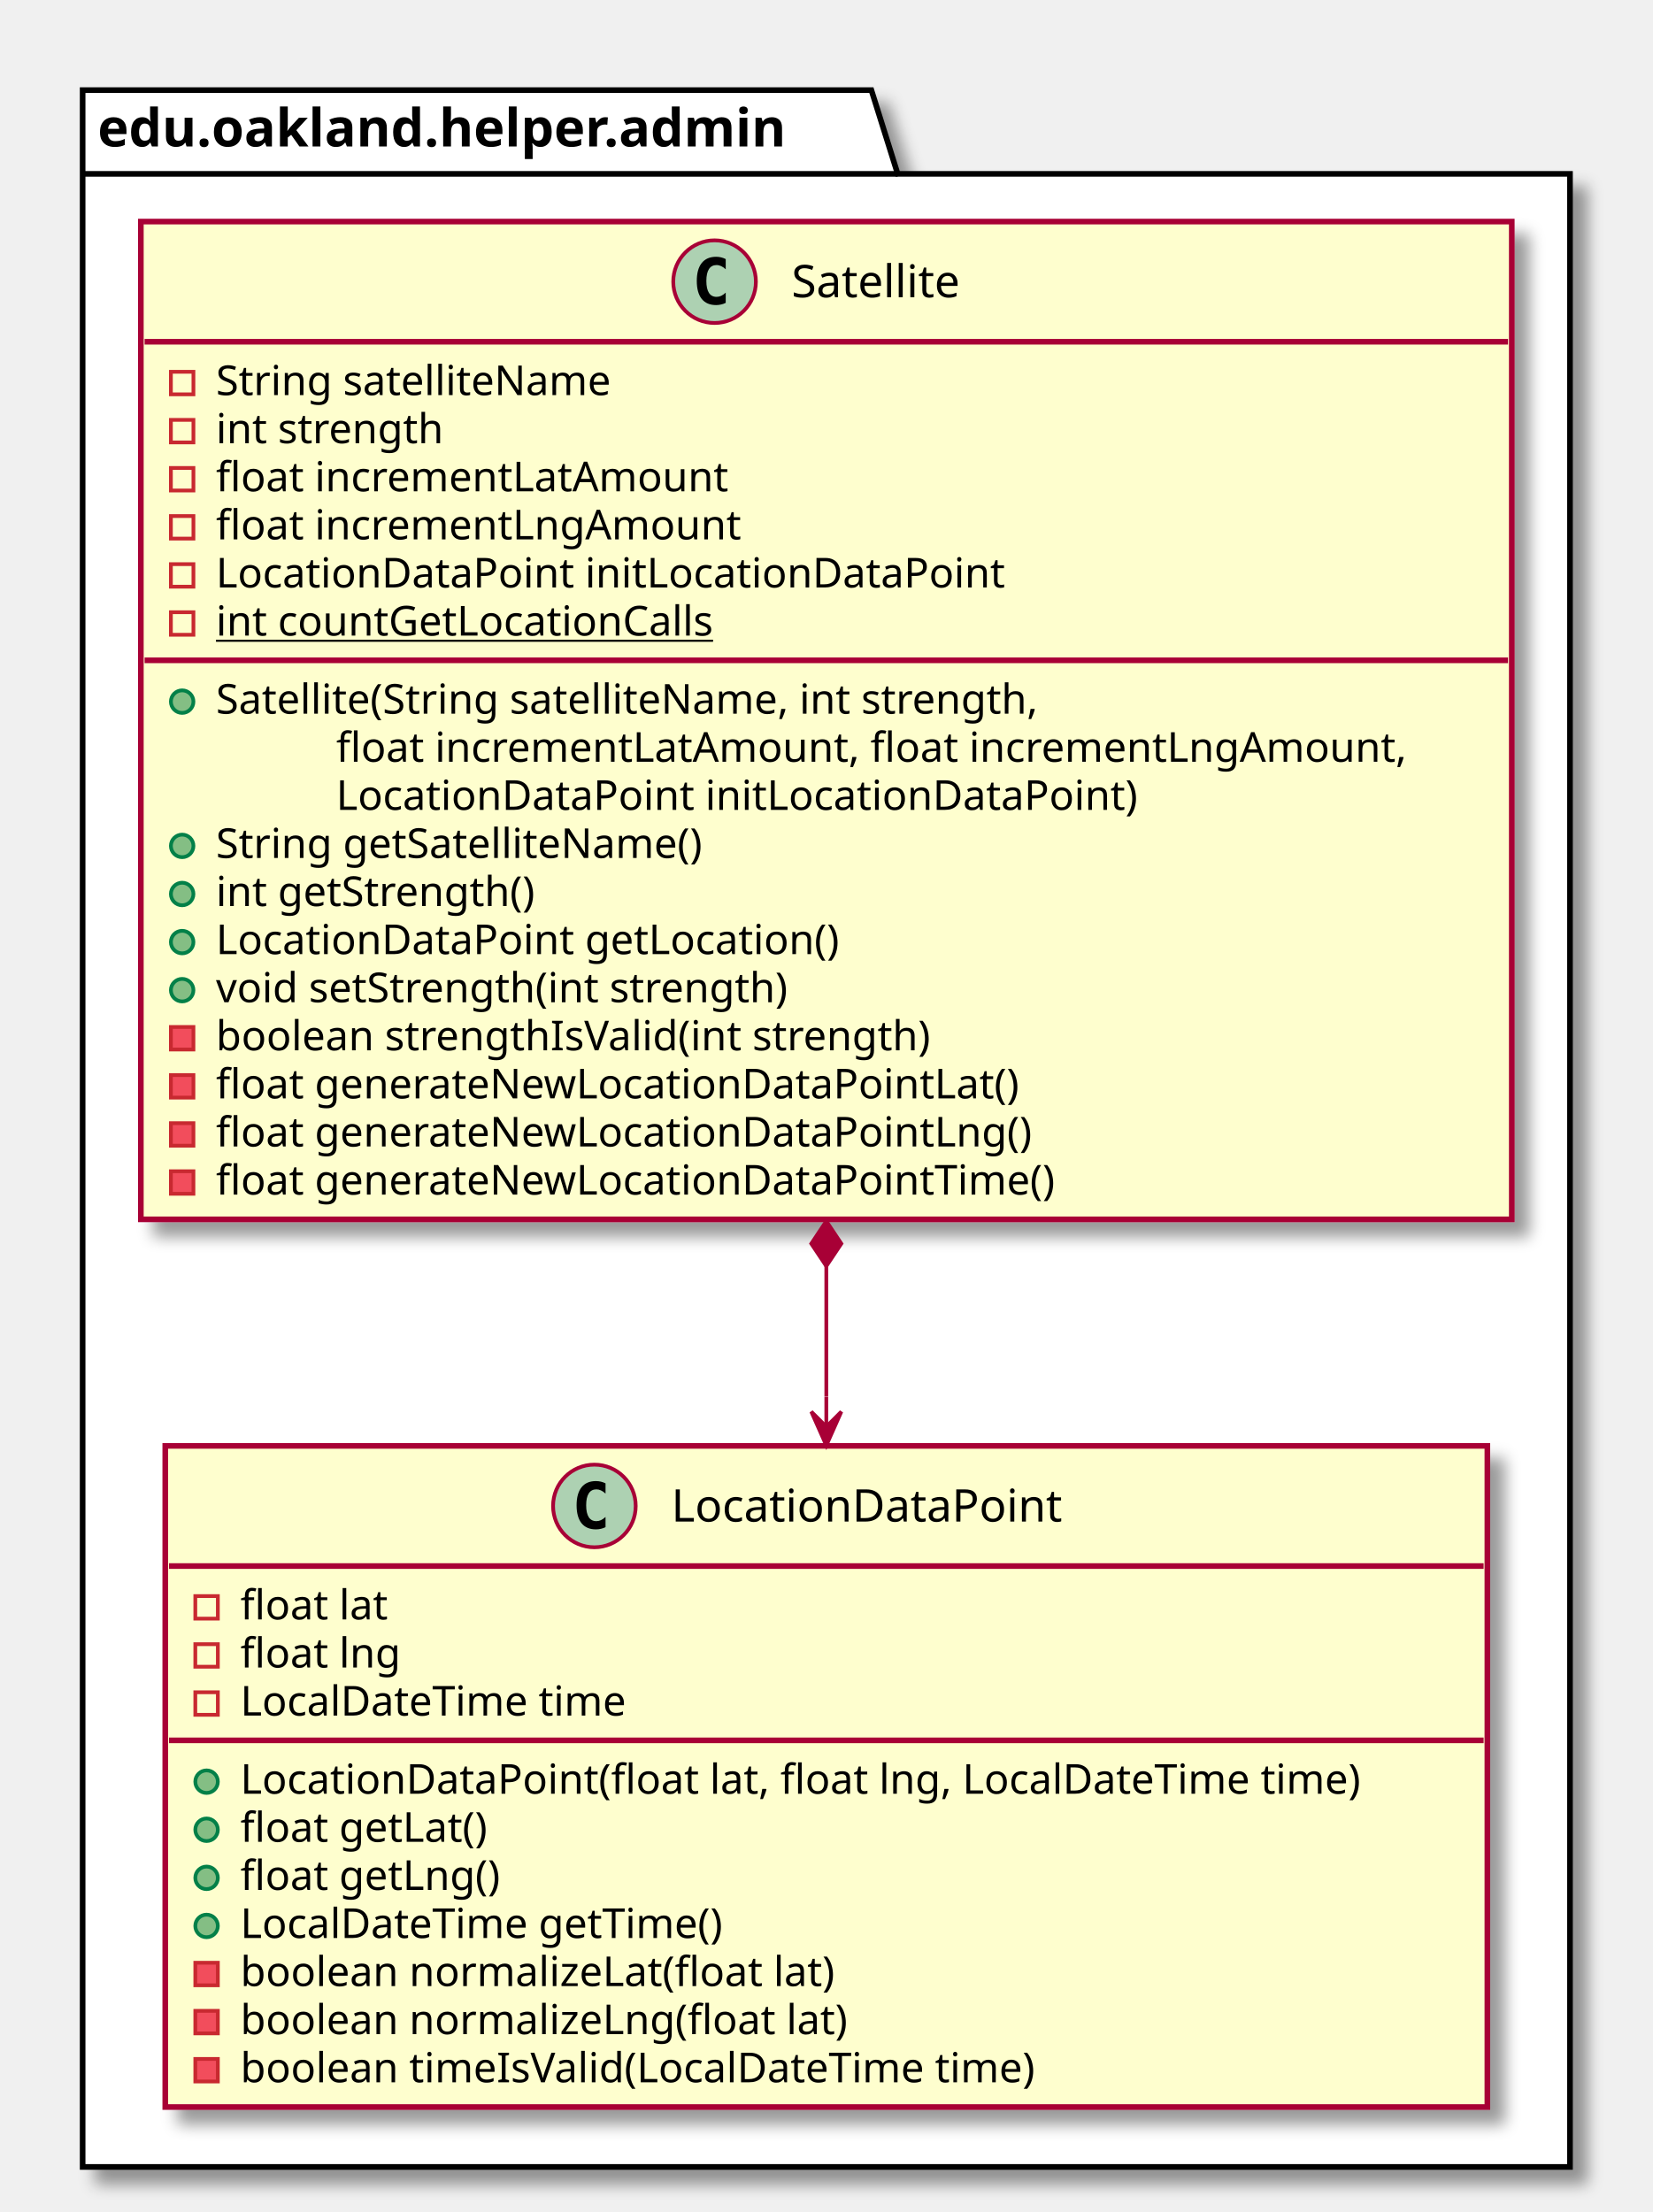
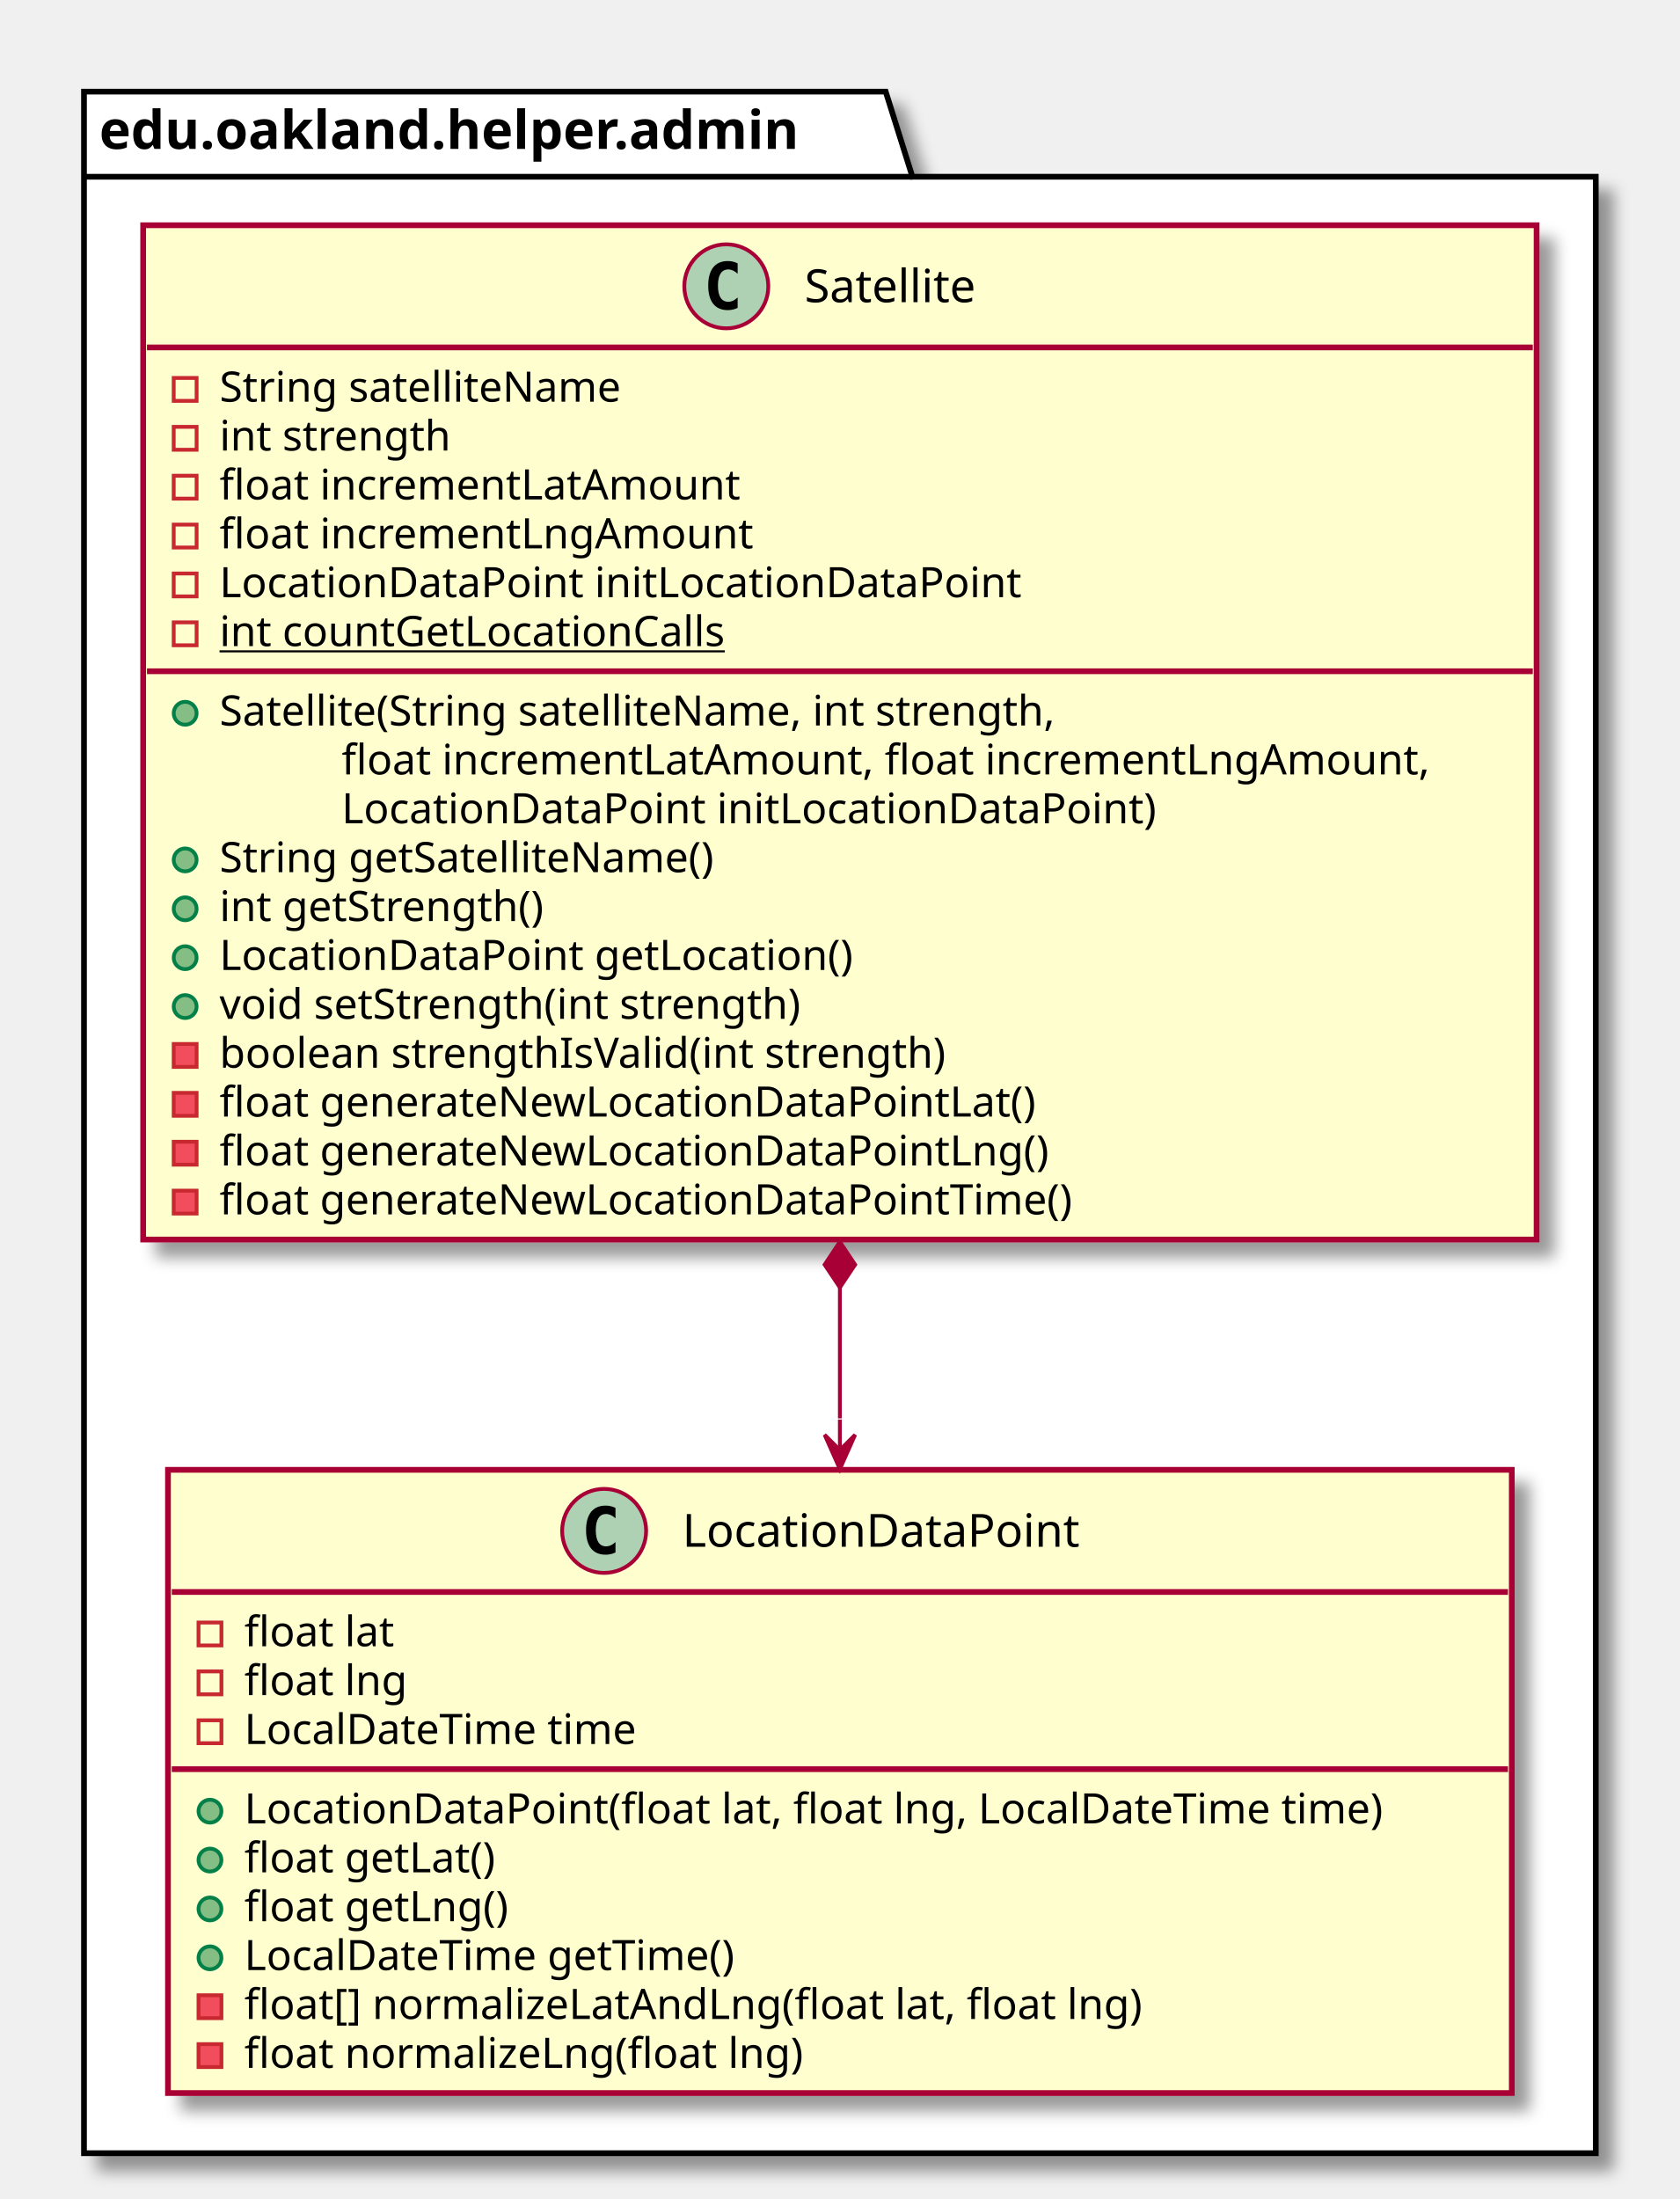
- <svg xmlns="http://www.w3.org/2000/svg" contentScriptType="application/ecmascript" contentStyleType="text/css" height="589px" preserveAspectRatio="none" style="width:440px;height:589px;" version="1.1" viewBox="0 0 440 589" width="440px" zoomAndPan="magnify">
+ <svg xmlns="http://www.w3.org/2000/svg" contentScriptType="application/ecmascript" contentStyleType="text/css" height="576px" preserveAspectRatio="none" style="width:440px;height:576px;" version="1.1" viewBox="0 0 440 576" width="440px" zoomAndPan="magnify">
  <defs>
-     <filter height="300%" id="f1vqqy0qurway1" width="300%" x="-1" y="-1">
+     <filter height="300%" id="f1k4392bu67pwd" width="300%" x="-1" y="-1">
      <feGaussianBlur result="blurOut" stdDeviation="2.0" />
      <feColorMatrix in="blurOut" result="blurOut2" type="matrix" values="0 0 0 0 0 0 0 0 0 0 0 0 0 0 0 0 0 0 .4 0" />
      <feOffset dx="4.0" dy="4.0" in="blurOut2" result="blurOut3" />
      <feBlend in="SourceGraphic" in2="blurOut3" mode="normal" />
    </filter>
  </defs>
  <g>
-     <polygon fill="#FFFFFF" filter="url(#f1vqqy0qurway1)" points="22,24,232,24,239,46.297,418,46.297,418,577,22,577,22,24" style="stroke: #000000; stroke-width: 1.5;" />
+     <polygon fill="#FFFFFF" filter="url(#f1k4392bu67pwd)" points="22,24,232,24,239,46.297,418,46.297,418,564,22,564,22,24" style="stroke: #000000; stroke-width: 1.5;" />
    <line style="stroke: #000000; stroke-width: 1.5;" x1="22" x2="239" y1="46.297" y2="46.297" />
    <text fill="#000000" font-family="sans-serif" font-size="14" font-weight="bold" lengthAdjust="spacingAndGlyphs" textLength="204" x="26" y="38.995">edu.oakland.helper.admin</text>
-     <rect fill="#FEFECE" filter="url(#f1vqqy0qurway1)" height="265.68" id="Satellite" style="stroke: #A80036; stroke-width: 1.5;" width="365" x="37.5" y="59" />
+     <rect fill="#FEFECE" filter="url(#f1k4392bu67pwd)" height="265.68" id="Satellite" style="stroke: #A80036; stroke-width: 1.5;" width="365" x="37.5" y="59" />
    <ellipse cx="190.25" cy="75" fill="#ADD1B2" rx="11" ry="11" style="stroke: #A80036; stroke-width: 1.0;" />
    <path d="M193.219,80.641 Q192.641,80.938 192,81.078 Q191.359,81.234 190.656,81.234 Q188.156,81.234 186.828,79.594 Q185.516,77.938 185.516,74.812 Q185.516,71.688 186.828,70.031 Q188.156,68.375 190.656,68.375 Q191.359,68.375 192,68.531 Q192.656,68.688 193.219,68.984 L193.219,71.703 Q192.594,71.125 192,70.859 Q191.406,70.578 190.781,70.578 Q189.438,70.578 188.75,71.656 Q188.062,72.719 188.062,74.812 Q188.062,76.906 188.75,77.984 Q189.438,79.047 190.781,79.047 Q191.406,79.047 192,78.781 Q192.594,78.5 193.219,77.922 L193.219,80.641 Z " />
    <text fill="#000000" font-family="sans-serif" font-size="12" lengthAdjust="spacingAndGlyphs" textLength="51" x="210.75" y="79.154">Satellite</text>
    <line style="stroke: #A80036; stroke-width: 1.5;" x1="38.5" x2="401.5" y1="91" y2="91" />
    <rect fill="none" height="6" style="stroke: #C82930; stroke-width: 1.0;" width="6" x="45.5" y="99" />
    <text fill="#000000" font-family="sans-serif" font-size="11" lengthAdjust="spacingAndGlyphs" textLength="116" x="57.5" y="105.21">String satelliteName</text>
    <rect fill="none" height="6" style="stroke: #C82930; stroke-width: 1.0;" width="6" x="45.5" y="111.805" />
    <text fill="#000000" font-family="sans-serif" font-size="11" lengthAdjust="spacingAndGlyphs" textLength="66" x="57.5" y="118.015">int strength</text>
    <rect fill="none" height="6" style="stroke: #C82930; stroke-width: 1.0;" width="6" x="45.5" y="124.609" />
    <text fill="#000000" font-family="sans-serif" font-size="11" lengthAdjust="spacingAndGlyphs" textLength="146" x="57.5" y="130.82">float incrementLatAmount</text>
    <rect fill="none" height="6" style="stroke: #C82930; stroke-width: 1.0;" width="6" x="45.5" y="137.414" />
    <text fill="#000000" font-family="sans-serif" font-size="11" lengthAdjust="spacingAndGlyphs" textLength="149" x="57.5" y="143.625">float incrementLngAmount</text>
    <rect fill="none" height="6" style="stroke: #C82930; stroke-width: 1.0;" width="6" x="45.5" y="150.219" />
    <text fill="#000000" font-family="sans-serif" font-size="11" lengthAdjust="spacingAndGlyphs" textLength="223" x="57.5" y="156.429">LocationDataPoint initLocationDataPoint</text>
    <rect fill="none" height="6" style="stroke: #C82930; stroke-width: 1.0;" width="6" x="45.5" y="163.023" />
    <text fill="#000000" font-family="sans-serif" font-size="11" lengthAdjust="spacingAndGlyphs" text-decoration="underline" textLength="144" x="57.5" y="169.234">int countGetLocationCalls</text>
    <line style="stroke: #A80036; stroke-width: 1.5;" x1="38.5" x2="401.5" y1="175.828" y2="175.828" />
    <ellipse cx="48.5" cy="186.828" fill="#84BE84" rx="3" ry="3" style="stroke: #038048; stroke-width: 1.0;" />
    <text fill="#000000" font-family="sans-serif" font-size="11" lengthAdjust="spacingAndGlyphs" textLength="244" x="57.5" y="190.039">Satellite(String satelliteName, int strength,</text>
    <text fill="#000000" font-family="sans-serif" font-size="11" lengthAdjust="spacingAndGlyphs" textLength="307" x="89.5" y="202.843">float incrementLatAmount, float incrementLngAmount,</text>
    <text fill="#000000" font-family="sans-serif" font-size="11" lengthAdjust="spacingAndGlyphs" textLength="227" x="89.5" y="215.648">LocationDataPoint initLocationDataPoint)</text>
    <ellipse cx="48.5" cy="225.242" fill="#84BE84" rx="3" ry="3" style="stroke: #038048; stroke-width: 1.0;" />
    <text fill="#000000" font-family="sans-serif" font-size="11" lengthAdjust="spacingAndGlyphs" textLength="143" x="57.5" y="228.453">String getSatelliteName()</text>
    <ellipse cx="48.5" cy="238.047" fill="#84BE84" rx="3" ry="3" style="stroke: #038048; stroke-width: 1.0;" />
    <text fill="#000000" font-family="sans-serif" font-size="11" lengthAdjust="spacingAndGlyphs" textLength="93" x="57.5" y="241.257">int getStrength()</text>
    <ellipse cx="48.5" cy="250.852" fill="#84BE84" rx="3" ry="3" style="stroke: #038048; stroke-width: 1.0;" />
    <text fill="#000000" font-family="sans-serif" font-size="11" lengthAdjust="spacingAndGlyphs" textLength="178" x="57.5" y="254.062">LocationDataPoint getLocation()</text>
    <ellipse cx="48.5" cy="263.656" fill="#84BE84" rx="3" ry="3" style="stroke: #038048; stroke-width: 1.0;" />
    <text fill="#000000" font-family="sans-serif" font-size="11" lengthAdjust="spacingAndGlyphs" textLength="168" x="57.5" y="266.867">void setStrength(int strength)</text>
    <rect fill="#F24D5C" height="6" style="stroke: #C82930; stroke-width: 1.0;" width="6" x="45.5" y="273.461" />
    <text fill="#000000" font-family="sans-serif" font-size="11" lengthAdjust="spacingAndGlyphs" textLength="208" x="57.5" y="279.671">boolean strengthIsValid(int strength)</text>
    <rect fill="#F24D5C" height="6" style="stroke: #C82930; stroke-width: 1.0;" width="6" x="45.5" y="286.266" />
    <text fill="#000000" font-family="sans-serif" font-size="11" lengthAdjust="spacingAndGlyphs" textLength="230" x="57.5" y="292.476">float generateNewLocationDataPointLat()</text>
    <rect fill="#F24D5C" height="6" style="stroke: #C82930; stroke-width: 1.0;" width="6" x="45.5" y="299.07" />
    <text fill="#000000" font-family="sans-serif" font-size="11" lengthAdjust="spacingAndGlyphs" textLength="233" x="57.5" y="305.281">float generateNewLocationDataPointLng()</text>
    <rect fill="#F24D5C" height="6" style="stroke: #C82930; stroke-width: 1.0;" width="6" x="45.5" y="311.875" />
    <text fill="#000000" font-family="sans-serif" font-size="11" lengthAdjust="spacingAndGlyphs" textLength="241" x="57.5" y="318.085">float generateNewLocationDataPointTime()</text>
-     <rect fill="#FEFECE" filter="url(#f1vqqy0qurway1)" height="176.047" id="LocationDataPoint" style="stroke: #A80036; stroke-width: 1.5;" width="352" x="44" y="385" />
+     <rect fill="#FEFECE" filter="url(#f1k4392bu67pwd)" height="163.242" id="LocationDataPoint" style="stroke: #A80036; stroke-width: 1.5;" width="352" x="44" y="385" />
    <ellipse cx="158.25" cy="401" fill="#ADD1B2" rx="11" ry="11" style="stroke: #A80036; stroke-width: 1.0;" />
    <path d="M161.219,406.641 Q160.641,406.938 160,407.078 Q159.359,407.234 158.656,407.234 Q156.156,407.234 154.828,405.594 Q153.516,403.938 153.516,400.812 Q153.516,397.688 154.828,396.031 Q156.156,394.375 158.656,394.375 Q159.359,394.375 160,394.531 Q160.656,394.688 161.219,394.984 L161.219,397.703 Q160.594,397.125 160,396.859 Q159.406,396.578 158.781,396.578 Q157.438,396.578 156.75,397.656 Q156.062,398.719 156.062,400.812 Q156.062,402.906 156.75,403.984 Q157.438,405.047 158.781,405.047 Q159.406,405.047 160,404.781 Q160.594,404.5 161.219,403.922 L161.219,406.641 Z " />
    <text fill="#000000" font-family="sans-serif" font-size="12" lengthAdjust="spacingAndGlyphs" textLength="115" x="178.75" y="405.154">LocationDataPoint</text>
    <line style="stroke: #A80036; stroke-width: 1.5;" x1="45" x2="395" y1="417" y2="417" />
    <rect fill="none" height="6" style="stroke: #C82930; stroke-width: 1.0;" width="6" x="52" y="425" />
    <text fill="#000000" font-family="sans-serif" font-size="11" lengthAdjust="spacingAndGlyphs" textLength="43" x="64" y="431.21">float lat</text>
    <rect fill="none" height="6" style="stroke: #C82930; stroke-width: 1.0;" width="6" x="52" y="437.805" />
    <text fill="#000000" font-family="sans-serif" font-size="11" lengthAdjust="spacingAndGlyphs" textLength="46" x="64" y="444.015">float lng</text>
    <rect fill="none" height="6" style="stroke: #C82930; stroke-width: 1.0;" width="6" x="52" y="450.609" />
    <text fill="#000000" font-family="sans-serif" font-size="11" lengthAdjust="spacingAndGlyphs" textLength="112" x="64" y="456.82">LocalDateTime time</text>
    <line style="stroke: #A80036; stroke-width: 1.5;" x1="45" x2="395" y1="463.414" y2="463.414" />
    <ellipse cx="55" cy="474.414" fill="#84BE84" rx="3" ry="3" style="stroke: #038048; stroke-width: 1.0;" />
    <text fill="#000000" font-family="sans-serif" font-size="11" lengthAdjust="spacingAndGlyphs" textLength="326" x="64" y="477.625">LocationDataPoint(float lat, float lng, LocalDateTime time)</text>
    <ellipse cx="55" cy="487.219" fill="#84BE84" rx="3" ry="3" style="stroke: #038048; stroke-width: 1.0;" />
    <text fill="#000000" font-family="sans-serif" font-size="11" lengthAdjust="spacingAndGlyphs" textLength="72" x="64" y="490.429">float getLat()</text>
    <ellipse cx="55" cy="500.023" fill="#84BE84" rx="3" ry="3" style="stroke: #038048; stroke-width: 1.0;" />
    <text fill="#000000" font-family="sans-serif" font-size="11" lengthAdjust="spacingAndGlyphs" textLength="75" x="64" y="503.234">float getLng()</text>
    <ellipse cx="55" cy="512.828" fill="#84BE84" rx="3" ry="3" style="stroke: #038048; stroke-width: 1.0;" />
    <text fill="#000000" font-family="sans-serif" font-size="11" lengthAdjust="spacingAndGlyphs" textLength="141" x="64" y="516.039">LocalDateTime getTime()</text>
    <rect fill="#F24D5C" height="6" style="stroke: #C82930; stroke-width: 1.0;" width="6" x="52" y="522.633" />
-     <text fill="#000000" font-family="sans-serif" font-size="11" lengthAdjust="spacingAndGlyphs" textLength="172" x="64" y="528.843">boolean normalizeLat(float lat)</text>
+     <text fill="#000000" font-family="sans-serif" font-size="11" lengthAdjust="spacingAndGlyphs" textLength="255" x="64" y="528.843">float[] normalizeLatAndLng(float lat, float lng)</text>
    <rect fill="#F24D5C" height="6" style="stroke: #C82930; stroke-width: 1.0;" width="6" x="52" y="535.438" />
-     <text fill="#000000" font-family="sans-serif" font-size="11" lengthAdjust="spacingAndGlyphs" textLength="175" x="64" y="541.648">boolean normalizeLng(float lat)</text>
-     <rect fill="#F24D5C" height="6" style="stroke: #C82930; stroke-width: 1.0;" width="6" x="52" y="548.242" />
-     <text fill="#000000" font-family="sans-serif" font-size="11" lengthAdjust="spacingAndGlyphs" textLength="231" x="64" y="554.453">boolean timeIsValid(LocalDateTime time)</text>
-     <path d="M220,337.15 C220,337.15 220,360.96 220,371.83 " fill="none" id="Satellite-LocationDataPoint" style="stroke: #A80036; stroke-width: 1.0;" />
-     <polygon fill="#A80036" points="220,384.89,224,375.89,220,379.89,216,375.89,220,384.89" style="stroke: #A80036; stroke-width: 1.0;" />
-     <line style="stroke: #A80036; stroke-width: 1.0;" x1="220" x2="220" y1="379.89" y2="371.89" />
-     <polygon fill="#A80036" points="220,325.15,216,331.15,220,337.15,224,331.15,220,325.15" style="stroke: #A80036; stroke-width: 1.0;" />
+     <text fill="#000000" font-family="sans-serif" font-size="11" lengthAdjust="spacingAndGlyphs" textLength="158" x="64" y="541.648">float normalizeLng(float lng)</text>
+     <path d="M220,337.26 C220,337.26 220,360.83 220,371.52 " fill="none" id="Satellite-LocationDataPoint" style="stroke: #A80036; stroke-width: 1.0;" />
+     <polygon fill="#A80036" points="220,384.82,224,375.82,220,379.82,216,375.82,220,384.82" style="stroke: #A80036; stroke-width: 1.0;" />
+     <line style="stroke: #A80036; stroke-width: 1.0;" x1="220" x2="220" y1="379.82" y2="371.82" />
+     <polygon fill="#A80036" points="220,325.26,216,331.26,220,337.26,224,331.26,220,325.26" style="stroke: #A80036; stroke-width: 1.0;" />
  </g>
</svg>
